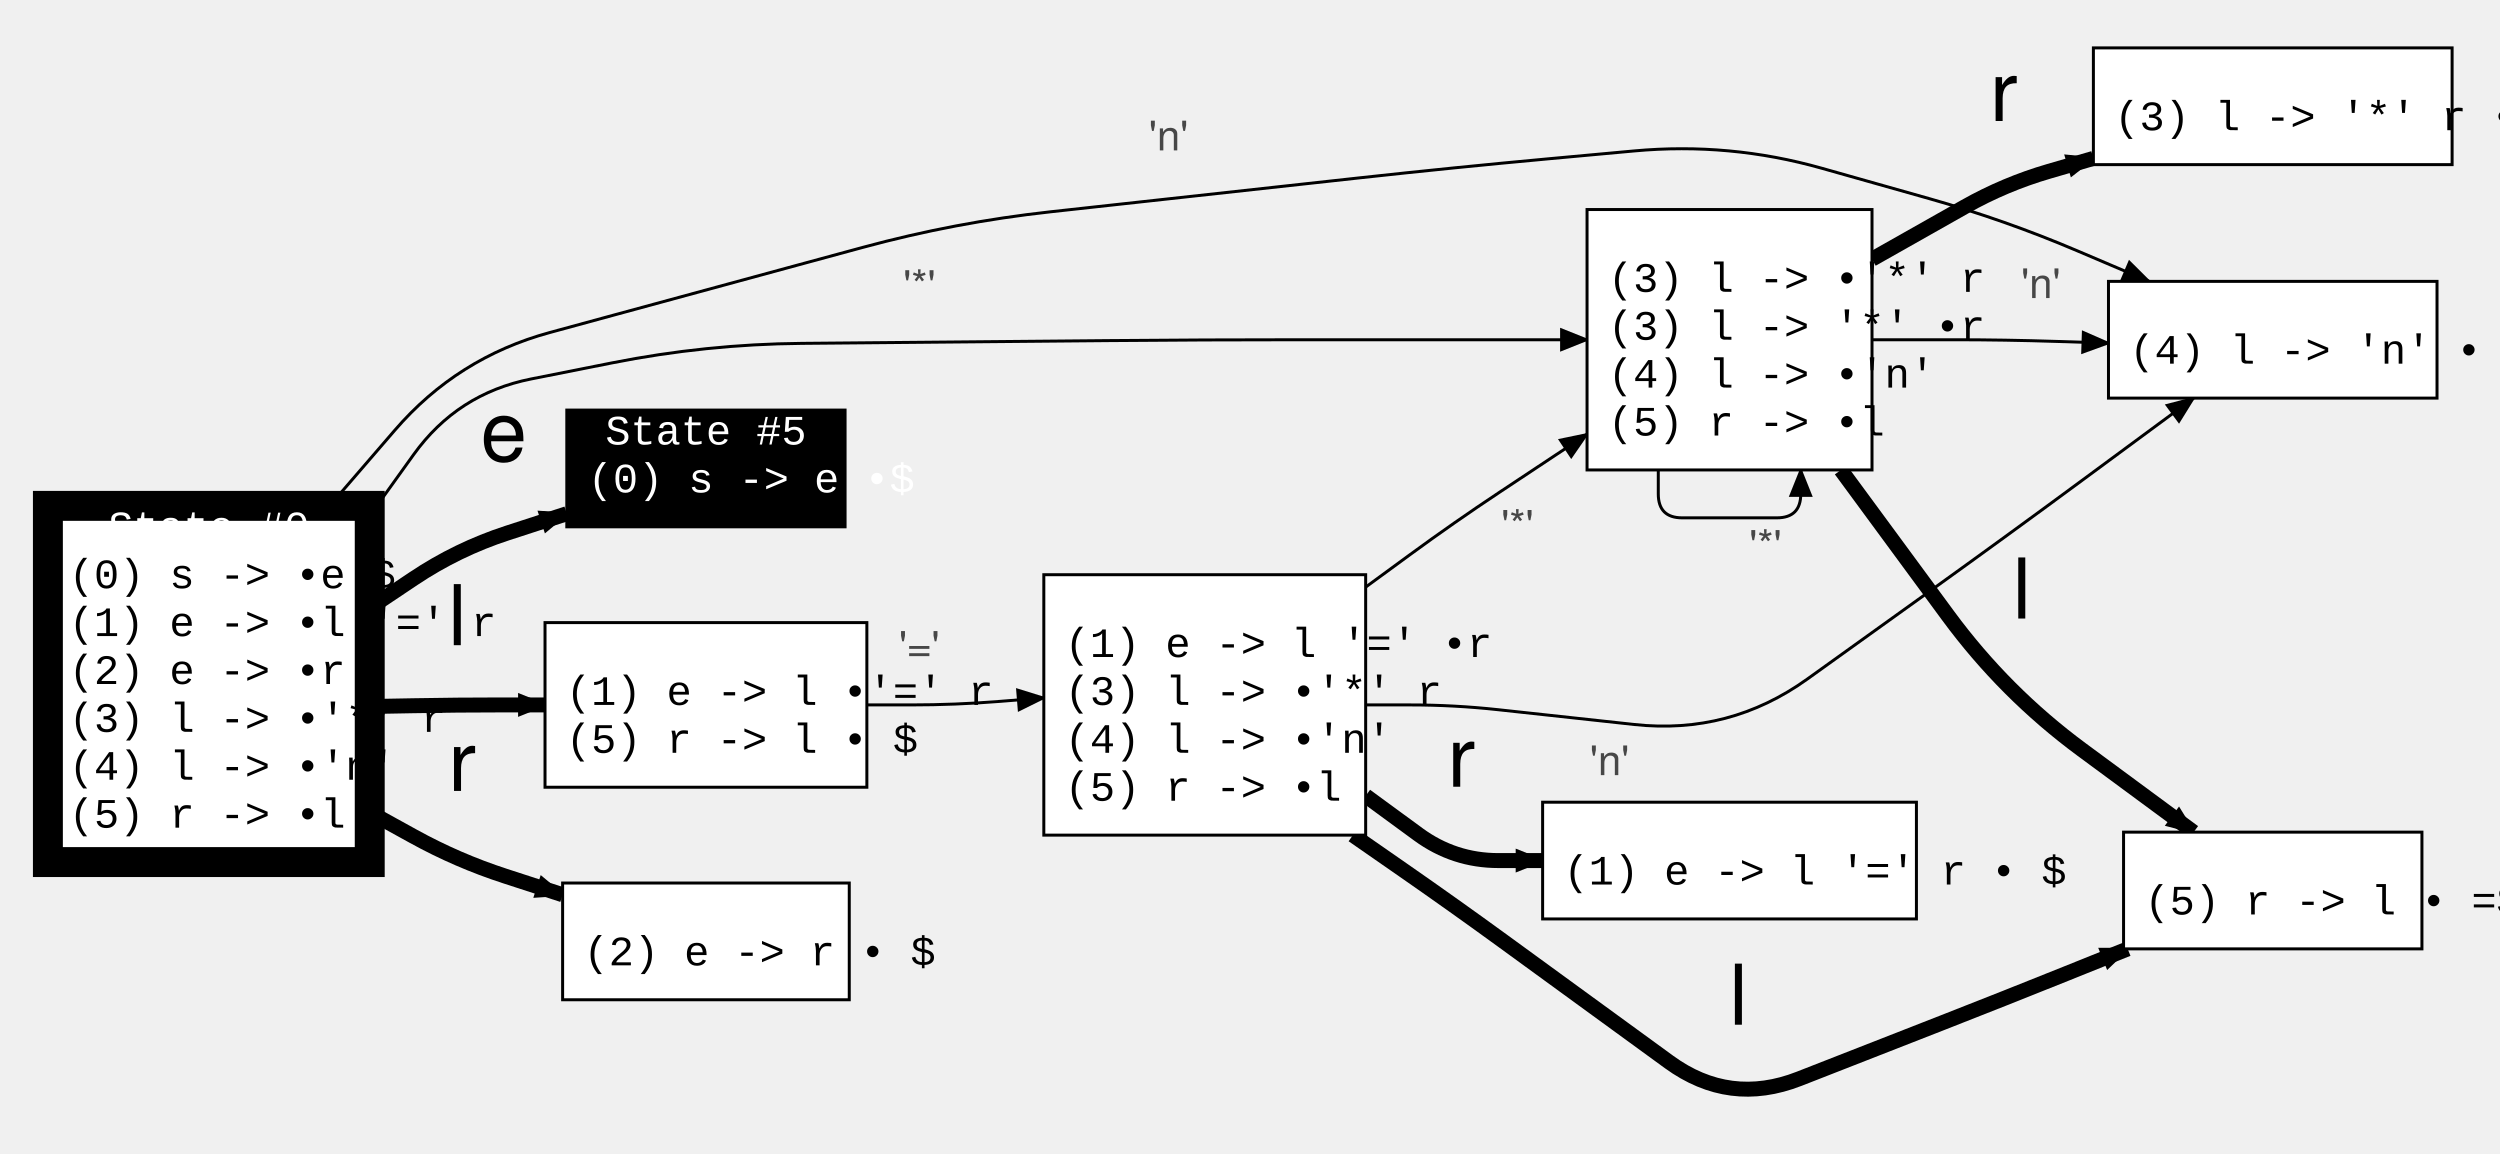
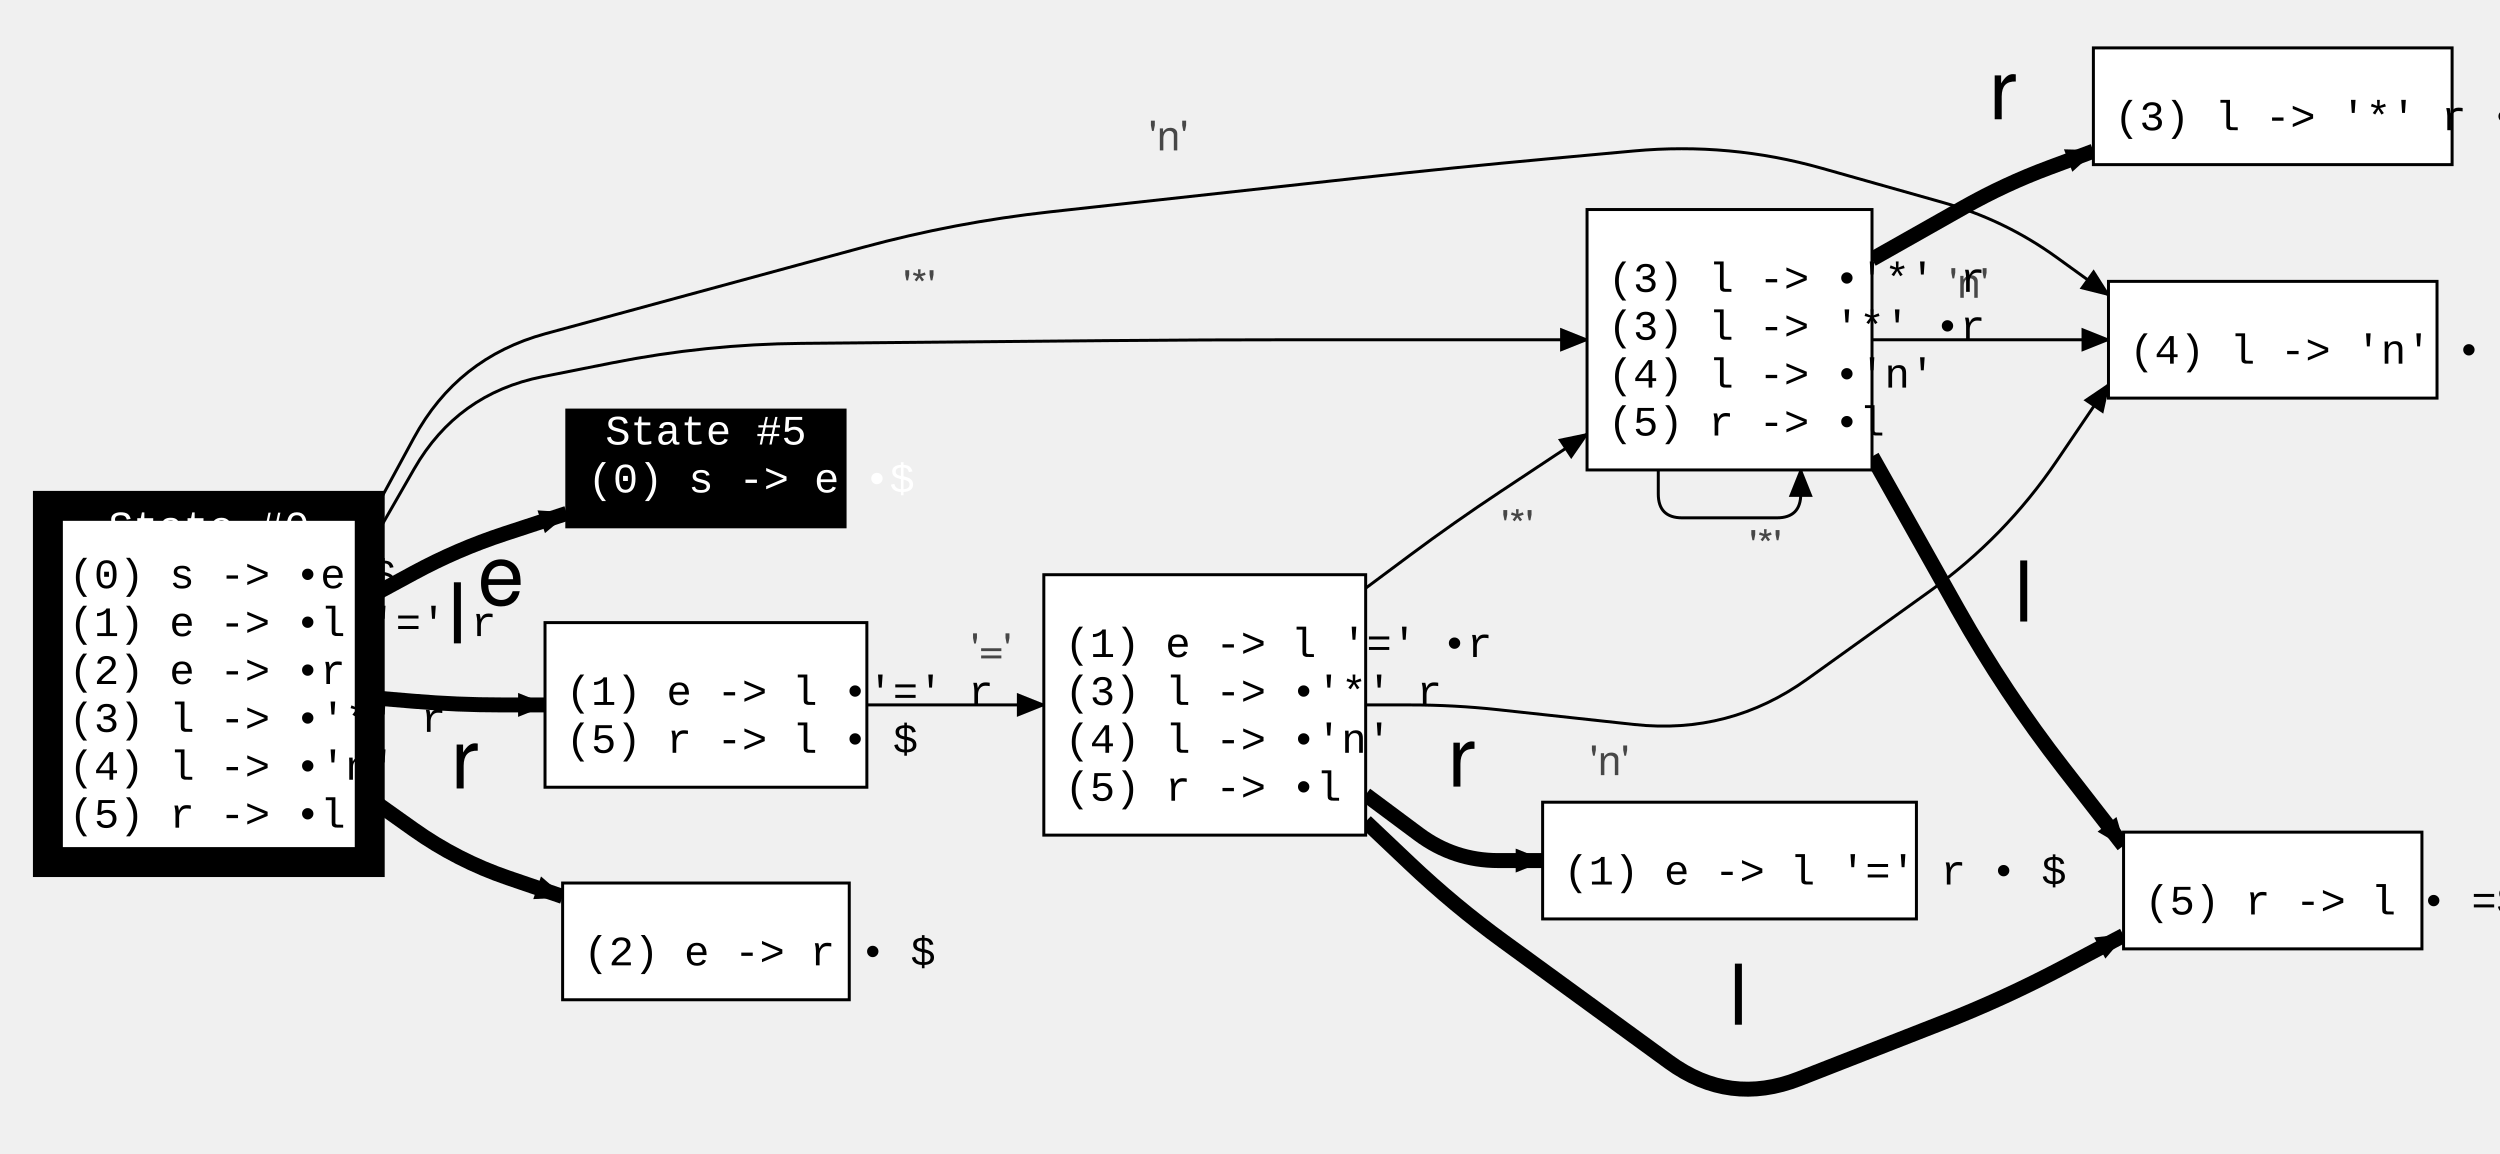
<svg xmlns="http://www.w3.org/2000/svg" width="835.2" height="385.5">
  <style type="text/css">
		.edge { fill: none; }
	</style>
  <defs>
    <marker id="normal" markerWidth="10" markerHeight="8" refX="9" refY="4" orient="auto-start-reverse" markerUnits="userSpaceOnUse">
      <path d="M0,0 L0,8 L10,4 z" fill="context-stroke" />
    </marker>
    <marker id="vee" markerWidth="10" markerHeight="8" refX="9" refY="4" orient="auto-start-reverse" markerUnits="userSpaceOnUse">
      <path d="M0,0 L10,4 L0,8 L3,4 z" fill="context-stroke" />
    </marker>
    <marker id="dot" markerWidth="8" markerHeight="8" refX="7" refY="4" orient="auto-start-reverse" markerUnits="userSpaceOnUse">
      <circle cx="4" cy="4" r="3.5" fill="context-stroke" />
    </marker>
    <marker id="odot" markerWidth="8" markerHeight="8" refX="7" refY="4" orient="auto-start-reverse" markerUnits="userSpaceOnUse">
      <circle cx="4" cy="4" r="3" fill="white" stroke="context-stroke" />
    </marker>
  </defs>
  <g>
-     <path class="edge" marker-end="url(#normal)" stroke="#000000" stroke-width="5" d="M123.52,203.099 L138.16,193.3 Q152.8,183.5 169.554,178.053 L189.36,171.613 " />
-     <text text-anchor="middle" alignment-baseline="middle" x="168.292" y="153.962" font-size="28" font-family="Helvetica,Arial,sans-serif" fill="#000000">e</text>
-     <path class="edge" marker-end="url(#normal)" stroke="#000000" stroke-width="5" d="M123.52,236.038 L138.162,235.769 Q152.8,235.5 167.44,235.5 L182.08,235.5 " />
-     <text text-anchor="middle" alignment-baseline="middle" x="152.8" y="215.549" font-size="28" font-family="Helvetica,Arial,sans-serif" fill="#000000">l</text>
-     <path class="edge" marker-end="url(#normal)" stroke="#000000" stroke-width="5" d="M123.52,271.351 L138.16,279.425 Q152.8,287.5 168.7,292.67 L187.96,298.932 " />
-     <text text-anchor="middle" alignment-baseline="middle" x="154.4" y="264.244" font-size="28" font-family="Helvetica,Arial,sans-serif" fill="#000000">r</text>
-     <path class="edge" marker-end="url(#normal)" stroke="#000000" stroke-width="1" d="M123.52,172.302 L138.16,151.901 Q152.8,131.5 177.429,126.606 L204.454,121.236 Q235.84,115 267.839,114.712 L287.161,114.538 Q319.16,114.25 351.159,113.962 L370.481,113.788 Q402.48,113.5 434.48,113.5 L463.6,113.5 Q485.8,113.5 508,113.5 L530.2,113.5 " />
+     <path class="edge" marker-end="url(#normal)" stroke="#000000" stroke-width="5" d="M123.52,199.367 L138.16,191.434 Q152.8,183.5 168.621,178.307 L189.36,171.5 " />
+     <text text-anchor="middle" alignment-baseline="middle" x="167.36" y="201.957" font-size="28" font-family="Helvetica,Arial,sans-serif" fill="#000000">e</text>
+     <path class="edge" marker-end="url(#normal)" stroke="#000000" stroke-width="5" d="M123.52,233.032 L138.212,234.27 Q152.8,235.5 167.44,235.5 L182.08,235.5 " />
+     <text text-anchor="middle" alignment-baseline="middle" x="152.836" y="214.934" font-size="28" font-family="Helvetica,Arial,sans-serif" fill="#000000">l</text>
+     <path class="edge" marker-end="url(#normal)" stroke="#000000" stroke-width="5" d="M123.52,266.697 L138.16,277.098 Q152.8,287.5 169.796,293.301 L187.96,299.5 " />
+     <text text-anchor="middle" alignment-baseline="middle" x="155.281" y="263.417" font-size="28" font-family="Helvetica,Arial,sans-serif" fill="#000000">r</text>
+     <path class="edge" marker-end="url(#normal)" stroke="#000000" stroke-width="1" d="M123.52,182.5 L138.365,156.643 Q152.8,131.5 181.236,125.85 L204.454,121.236 Q235.84,115 267.839,114.712 L287.161,114.538 Q319.16,114.25 351.159,113.962 L370.481,113.788 Q402.48,113.5 434.48,113.5 L463.6,113.5 Q485.8,113.5 508,113.5 L530.2,113.5 " />
    <text text-anchor="middle" alignment-baseline="middle" x="307.159" y="100.182" font-size="14" font-family="Helvetica,Arial,sans-serif" fill="#474747">'*'</text>
-     <path class="edge" marker-end="url(#normal)" stroke="#000000" stroke-width="1" d="M110.102,169 L131.899,143.731 Q152.8,119.5 183.675,111.088 L204.965,105.287 Q235.84,96.875 266.722,88.489 L288.278,82.636 Q319.16,74.25 350.969,70.756 L370.671,68.592 Q402.48,65.098 434.289,61.604 L453.991,59.439 Q485.8,55.945 517.666,53.02 L545.934,50.425 Q577.8,47.5 608.594,56.203 L644.615,66.382 Q669.8,73.5 693.881,83.75 L717.962,94 " />
+     <path class="edge" marker-end="url(#normal)" stroke="#000000" stroke-width="1" d="M123.52,173.5 L138.248,146.337 Q152.8,119.5 182.255,111.475 L204.965,105.287 Q235.84,96.875 266.722,88.489 L288.278,82.636 Q319.16,74.25 350.969,70.756 L370.671,68.592 Q402.48,65.098 434.289,61.604 L453.991,59.439 Q485.8,55.945 517.666,53.02 L545.934,50.425 Q577.8,47.5 608.594,56.203 L649.261,67.696 Q669.8,73.5 687.1,86 L704.4,98.5 " />
    <text text-anchor="middle" alignment-baseline="middle" x="390.386" y="50.241" font-size="14" font-family="Helvetica,Arial,sans-serif" fill="#474747">'n'</text>
    <path class="edge" marker-end="url(#normal)" stroke="#000000" stroke-width="1" d="M554,157 L554,165 Q554,173 562,173 L593.6,173 Q601.6,173 601.6,165 L601.6,157 " />
    <text text-anchor="middle" alignment-baseline="middle" x="589.8" y="187" font-size="14" font-family="Helvetica,Arial,sans-serif" fill="#474747">'*'</text>
-     <path class="edge" marker-end="url(#normal)" stroke="#000000" stroke-width="5" d="M625.4,86.596 L656.401,69.073 Q669.8,61.5 684.58,57.205 L699.36,52.911 " />
-     <text text-anchor="middle" alignment-baseline="middle" x="669.419" y="40.426" font-size="28" font-family="Helvetica,Arial,sans-serif" fill="#000000">r</text>
-     <path class="edge" marker-end="url(#normal)" stroke="#000000" stroke-width="1" d="M625.4,113.5 L652.491,113.5 Q669.8,113.5 687.1,114.065 L704.4,114.63 " />
-     <text text-anchor="middle" alignment-baseline="middle" x="681.799" y="99.579" font-size="14" font-family="Helvetica,Arial,sans-serif" fill="#474747">'n'</text>
-     <path class="edge" marker-end="url(#normal)" stroke="#000000" stroke-width="5" d="M615.003,157 L650.84,205.722 Q669.8,231.5 695.553,250.495 L732.843,278 " />
-     <text text-anchor="middle" alignment-baseline="middle" x="675.463" y="206.642" font-size="28" font-family="Helvetica,Arial,sans-serif" fill="#000000">l</text>
-     <path class="edge" marker-end="url(#normal)" stroke="#000000" stroke-width="1" d="M289.6,235.5 L304.38,235.5 Q319.16,235.5 333.893,234.326 L348.72,233.144 " />
-     <text text-anchor="middle" alignment-baseline="middle" x="307.115" y="220.746" font-size="14" font-family="Helvetica,Arial,sans-serif" fill="#474747">'='</text>
-     <path class="edge" marker-end="url(#normal)" stroke="#000000" stroke-width="5" d="M456.24,265.865 L473.873,278.771 Q485.8,287.5 500.58,287.5 L515.36,287.5 " />
-     <text text-anchor="middle" alignment-baseline="middle" x="488.217" y="262.833" font-size="28" font-family="Helvetica,Arial,sans-serif" fill="#000000">r</text>
-     <path class="edge" marker-end="url(#normal)" stroke="#000000" stroke-width="1" d="M456.24,196.141 L471.02,185.321 Q485.8,174.5 501.067,164.378 L530.2,145.061 " />
-     <text text-anchor="middle" alignment-baseline="middle" x="506.946" y="180.302" font-size="14" font-family="Helvetica,Arial,sans-serif" fill="#474747">'*'</text>
-     <path class="edge" marker-end="url(#normal)" stroke="#000000" stroke-width="1" d="M456.24,235.5 L471.02,235.5 Q485.8,235.5 500.493,237.097 L545.987,242.042 Q577.8,245.5 603.801,226.847 L643.799,198.153 Q669.8,179.5 695.553,160.505 L732.843,133 " />
+     <path class="edge" marker-end="url(#normal)" stroke="#000000" stroke-width="5" d="M625.4,86.596 L656.071,69.26 Q669.8,61.5 684.58,56 L699.36,50.5 " />
+     <text text-anchor="middle" alignment-baseline="middle" x="669.112" y="39.854" font-size="28" font-family="Helvetica,Arial,sans-serif" fill="#000000">r</text>
+     <path class="edge" marker-end="url(#normal)" stroke="#000000" stroke-width="1" d="M625.4,113.5 L652.5,113.5 Q669.8,113.5 687.1,113.5 L704.4,113.5 " />
+     <text text-anchor="middle" alignment-baseline="middle" x="657.8" y="99.5" font-size="14" font-family="Helvetica,Arial,sans-serif" fill="#474747">'n'</text>
+     <path class="edge" marker-end="url(#normal)" stroke="#000000" stroke-width="5" d="M625.4,152.5 L654.122,203.604 Q669.8,231.5 689.438,256.766 L709.44,282.5 " />
+     <text text-anchor="middle" alignment-baseline="middle" x="676.112" y="207.638" font-size="28" font-family="Helvetica,Arial,sans-serif" fill="#000000">l</text>
+     <path class="edge" marker-end="url(#normal)" stroke="#000000" stroke-width="1" d="M289.6,235.5 L304.38,235.5 Q319.16,235.5 333.94,235.5 L348.72,235.5 " />
+     <text text-anchor="middle" alignment-baseline="middle" x="331.16" y="221.5" font-size="14" font-family="Helvetica,Arial,sans-serif" fill="#474747">'='</text>
+     <path class="edge" marker-end="url(#normal)" stroke="#000000" stroke-width="5" d="M456.24,265.5 L473.943,278.676 Q485.8,287.5 500.58,287.5 L515.36,287.5 " />
+     <text text-anchor="middle" alignment-baseline="middle" x="488.279" y="262.785" font-size="28" font-family="Helvetica,Arial,sans-serif" fill="#000000">r</text>
+     <path class="edge" marker-end="url(#normal)" stroke="#000000" stroke-width="1" d="M456.24,196.5 L471.02,185.5 Q485.8,174.5 501.155,164.319 L530.2,145.061 " />
+     <text text-anchor="middle" alignment-baseline="middle" x="506.948" y="180.323" font-size="14" font-family="Helvetica,Arial,sans-serif" fill="#474747">'*'</text>
+     <path class="edge" marker-end="url(#normal)" stroke="#000000" stroke-width="1" d="M456.24,235.5 L471.02,235.5 Q485.8,235.5 500.493,237.097 L545.987,242.042 Q577.8,245.5 603.801,226.847 L644.762,197.462 Q669.8,179.5 687.1,154 L704.4,128.5 " />
    <text text-anchor="middle" alignment-baseline="middle" x="537.719" y="258.964" font-size="14" font-family="Helvetica,Arial,sans-serif" fill="#474747">'n'</text>
-     <path class="edge" marker-end="url(#normal)" stroke="#000000" stroke-width="5" d="M451.972,279 L468.886,290.75 Q485.8,302.5 502.448,314.624 L557.612,354.798 Q577.8,369.5 601.057,360.399 L649.217,341.554 Q669.8,333.5 690.306,325.25 L710.812,317 " />
+     <path class="edge" marker-end="url(#normal)" stroke="#000000" stroke-width="5" d="M456.24,274.5 L471.02,288.5 Q485.8,302.5 502.257,314.485 L557.612,354.798 Q577.8,369.5 601.057,360.399 L648.913,341.673 Q669.8,333.5 689.62,323 L709.44,312.5 " />
    <text text-anchor="middle" alignment-baseline="middle" x="580.791" y="342.339" font-size="28" font-family="Helvetica,Arial,sans-serif" fill="#000000">l</text>
    <rect x="16" y="169" width="107.52" height="119" class="node" fill="#FFFFFF" stroke="#000000" stroke-width="10" />
    <text text-anchor="middle" alignment-baseline="middle" x="69.76" y="180.5" font-size="14" font-family="Courier New" fill="#000000">
      <tspan alignment-baseline="middle" fill="#FFFFFF">State #0</tspan>
    </text>
    <text text-anchor="start" alignment-baseline="middle" x="23" y="196.5" font-size="14" font-family="Courier New" fill="#000000">(0) s -&gt; •e $</text>
    <text text-anchor="start" alignment-baseline="middle" x="23" y="212.5" font-size="14" font-family="Courier New" fill="#000000">(1) e -&gt; •l '=' r</text>
    <text text-anchor="start" alignment-baseline="middle" x="23" y="228.5" font-size="14" font-family="Courier New" fill="#000000">(2) e -&gt; •r</text>
    <text text-anchor="start" alignment-baseline="middle" x="23" y="244.5" font-size="14" font-family="Courier New" fill="#000000">(3) l -&gt; •'*' r</text>
    <text text-anchor="start" alignment-baseline="middle" x="23" y="260.5" font-size="14" font-family="Courier New" fill="#000000">(4) l -&gt; •'n'</text>
    <text text-anchor="start" alignment-baseline="middle" x="23" y="276.5" font-size="14" font-family="Courier New" fill="#000000">(5) r -&gt; •l</text>
    <rect x="530.2" y="70" width="95.2" height="87" class="node" fill="#FFFFFF" stroke="#000000" stroke-width="1" />
    <text text-anchor="middle" alignment-baseline="middle" x="577.8" y="81.5" font-size="14" font-family="Courier New" fill="#000000">
      <tspan alignment-baseline="middle" fill="#FFFFFF">State #1</tspan>
    </text>
    <text text-anchor="start" alignment-baseline="middle" x="537.2" y="97.5" font-size="14" font-family="Courier New" fill="#000000">(3) l -&gt; •'*' r</text>
    <text text-anchor="start" alignment-baseline="middle" x="537.2" y="113.5" font-size="14" font-family="Courier New" fill="#000000">(3) l -&gt; '*' •r</text>
    <text text-anchor="start" alignment-baseline="middle" x="537.2" y="129.5" font-size="14" font-family="Courier New" fill="#000000">(4) l -&gt; •'n'</text>
    <text text-anchor="start" alignment-baseline="middle" x="537.2" y="145.5" font-size="14" font-family="Courier New" fill="#000000">(5) r -&gt; •l</text>
    <rect x="704.4" y="94" width="109.76" height="39" class="node" fill="#FFFFFF" stroke="#000000" stroke-width="1" />
    <text text-anchor="middle" alignment-baseline="middle" x="759.28" y="105.5" font-size="14" font-family="Courier New" fill="#000000">
      <tspan alignment-baseline="middle" fill="#FFFFFF">State #2</tspan>
    </text>
    <text text-anchor="start" alignment-baseline="middle" x="711.4" y="121.5" font-size="14" font-family="Courier New" fill="#000000">(4) l -&gt; 'n' • =$</text>
    <rect x="709.44" y="278" width="99.68" height="39" class="node" fill="#FFFFFF" stroke="#000000" stroke-width="1" />
    <text text-anchor="middle" alignment-baseline="middle" x="759.28" y="289.5" font-size="14" font-family="Courier New" fill="#000000">
      <tspan alignment-baseline="middle" fill="#FFFFFF">State #3</tspan>
    </text>
    <text text-anchor="start" alignment-baseline="middle" x="716.44" y="305.5" font-size="14" font-family="Courier New" fill="#000000">(5) r -&gt; l • =$</text>
    <rect x="699.36" y="16" width="119.84" height="39" class="node" fill="#FFFFFF" stroke="#000000" stroke-width="1" />
    <text text-anchor="middle" alignment-baseline="middle" x="759.28" y="27.5" font-size="14" font-family="Courier New" fill="#000000">
      <tspan alignment-baseline="middle" fill="#FFFFFF">State #4</tspan>
    </text>
    <text text-anchor="start" alignment-baseline="middle" x="706.36" y="43.5" font-size="14" font-family="Courier New" fill="#000000">(3) l -&gt; '*' r • =$</text>
    <rect x="189.36" y="137" width="92.96" height="39" class="node" fill="#000000" stroke="#000000" stroke-width="1" />
    <text text-anchor="middle" alignment-baseline="middle" x="235.84" y="148.5" font-size="14" font-family="Courier New" fill="#000000">
      <tspan alignment-baseline="middle" fill="#FFFFFF">State #5</tspan>
    </text>
    <text text-anchor="start" alignment-baseline="middle" x="196.36" y="164.5" font-size="14" font-family="Courier New" fill="#000000">
      <tspan alignment-baseline="middle" fill="#FFFFFF">(0) s -&gt; e •$</tspan>
    </text>
    <rect x="182.08" y="208" width="107.52" height="55" class="node" fill="#FFFFFF" stroke="#000000" stroke-width="1" />
    <text text-anchor="middle" alignment-baseline="middle" x="235.84" y="219.5" font-size="14" font-family="Courier New" fill="#000000">
      <tspan alignment-baseline="middle" fill="#FFFFFF">State #6</tspan>
    </text>
    <text text-anchor="start" alignment-baseline="middle" x="189.08" y="235.5" font-size="14" font-family="Courier New" fill="#000000">(1) e -&gt; l •'=' r</text>
    <text text-anchor="start" alignment-baseline="middle" x="189.08" y="251.5" font-size="14" font-family="Courier New" fill="#000000">(5) r -&gt; l • $</text>
    <rect x="348.72" y="192" width="107.52" height="87" class="node" fill="#FFFFFF" stroke="#000000" stroke-width="1" />
    <text text-anchor="middle" alignment-baseline="middle" x="402.48" y="203.5" font-size="14" font-family="Courier New" fill="#000000">
      <tspan alignment-baseline="middle" fill="#FFFFFF">State #7</tspan>
    </text>
    <text text-anchor="start" alignment-baseline="middle" x="355.72" y="219.5" font-size="14" font-family="Courier New" fill="#000000">(1) e -&gt; l '=' •r</text>
    <text text-anchor="start" alignment-baseline="middle" x="355.72" y="235.5" font-size="14" font-family="Courier New" fill="#000000">(3) l -&gt; •'*' r</text>
    <text text-anchor="start" alignment-baseline="middle" x="355.72" y="251.5" font-size="14" font-family="Courier New" fill="#000000">(4) l -&gt; •'n'</text>
    <text text-anchor="start" alignment-baseline="middle" x="355.72" y="267.5" font-size="14" font-family="Courier New" fill="#000000">(5) r -&gt; •l</text>
    <rect x="515.36" y="268" width="124.88" height="39" class="node" fill="#FFFFFF" stroke="#000000" stroke-width="1" />
    <text text-anchor="middle" alignment-baseline="middle" x="577.8" y="279.5" font-size="14" font-family="Courier New" fill="#000000">
      <tspan alignment-baseline="middle" fill="#FFFFFF">State #8</tspan>
    </text>
    <text text-anchor="start" alignment-baseline="middle" x="522.36" y="295.5" font-size="14" font-family="Courier New" fill="#000000">(1) e -&gt; l '=' r • $</text>
    <rect x="187.96" y="295" width="95.76" height="39" class="node" fill="#FFFFFF" stroke="#000000" stroke-width="1" />
    <text text-anchor="middle" alignment-baseline="middle" x="235.84" y="306.5" font-size="14" font-family="Courier New" fill="#000000">
      <tspan alignment-baseline="middle" fill="#FFFFFF">State #9</tspan>
    </text>
    <text text-anchor="start" alignment-baseline="middle" x="194.96" y="322.5" font-size="14" font-family="Courier New" fill="#000000">(2) e -&gt; r • $</text>
  </g>
</svg>
